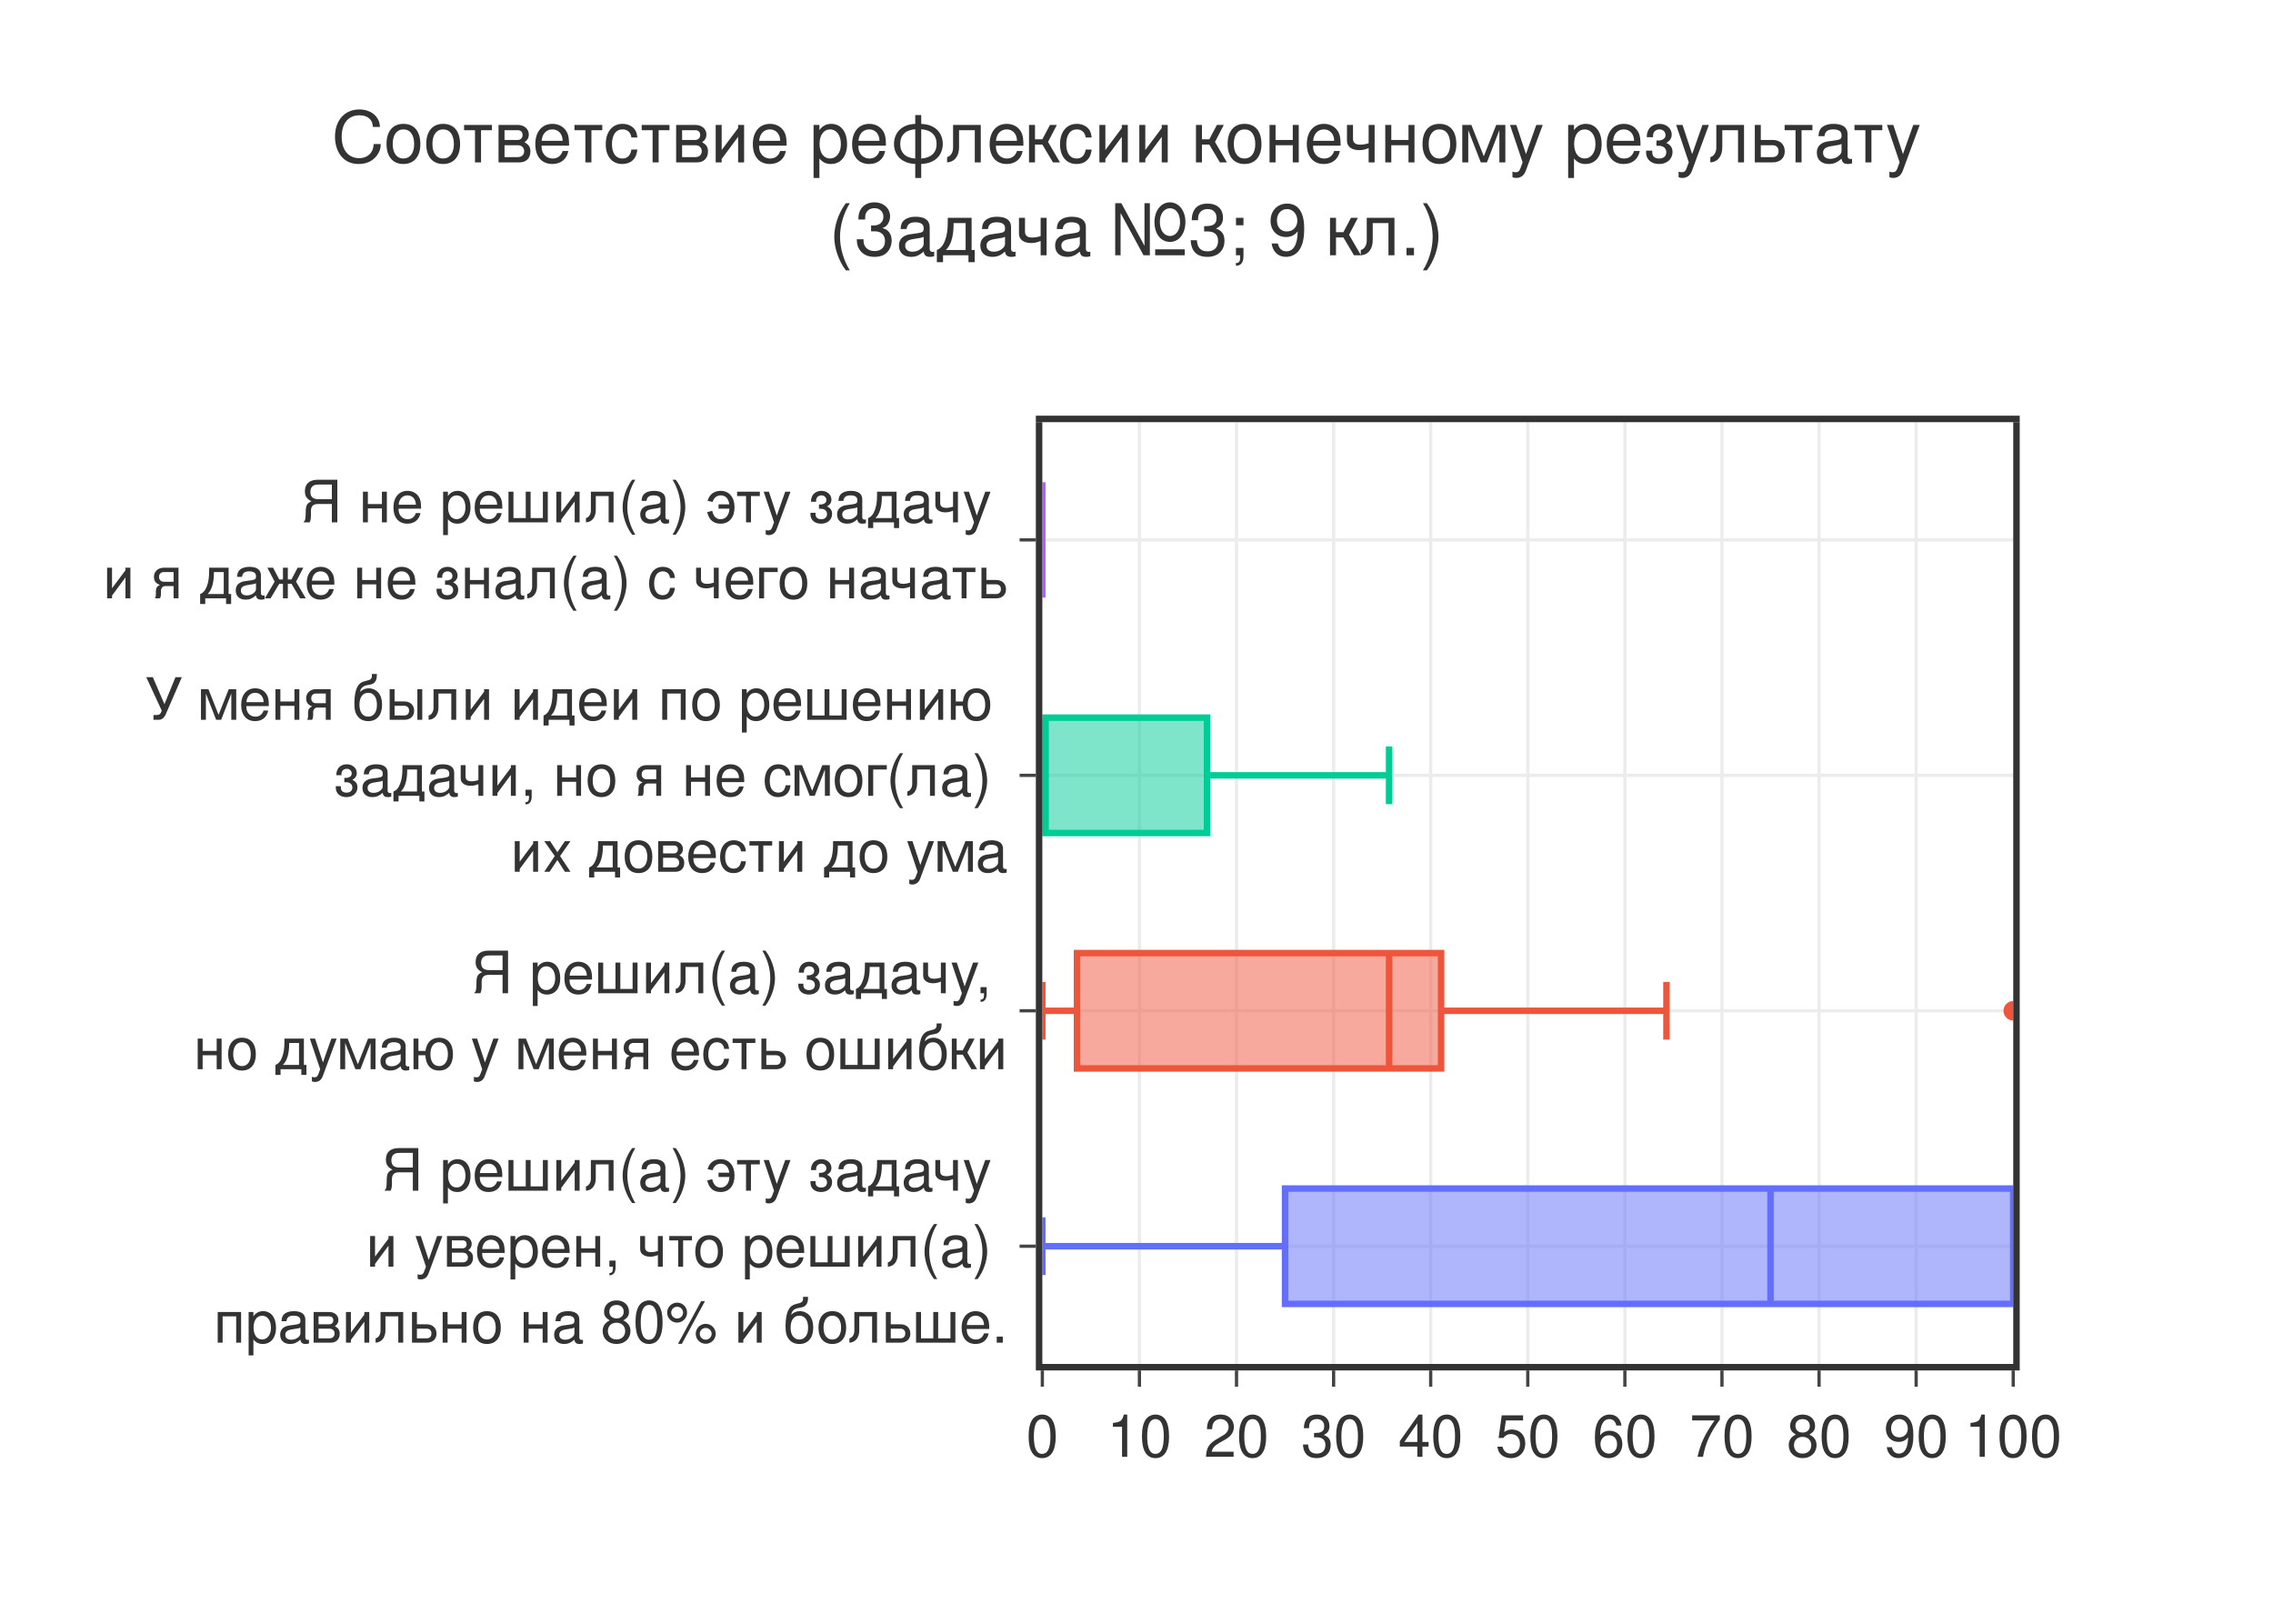
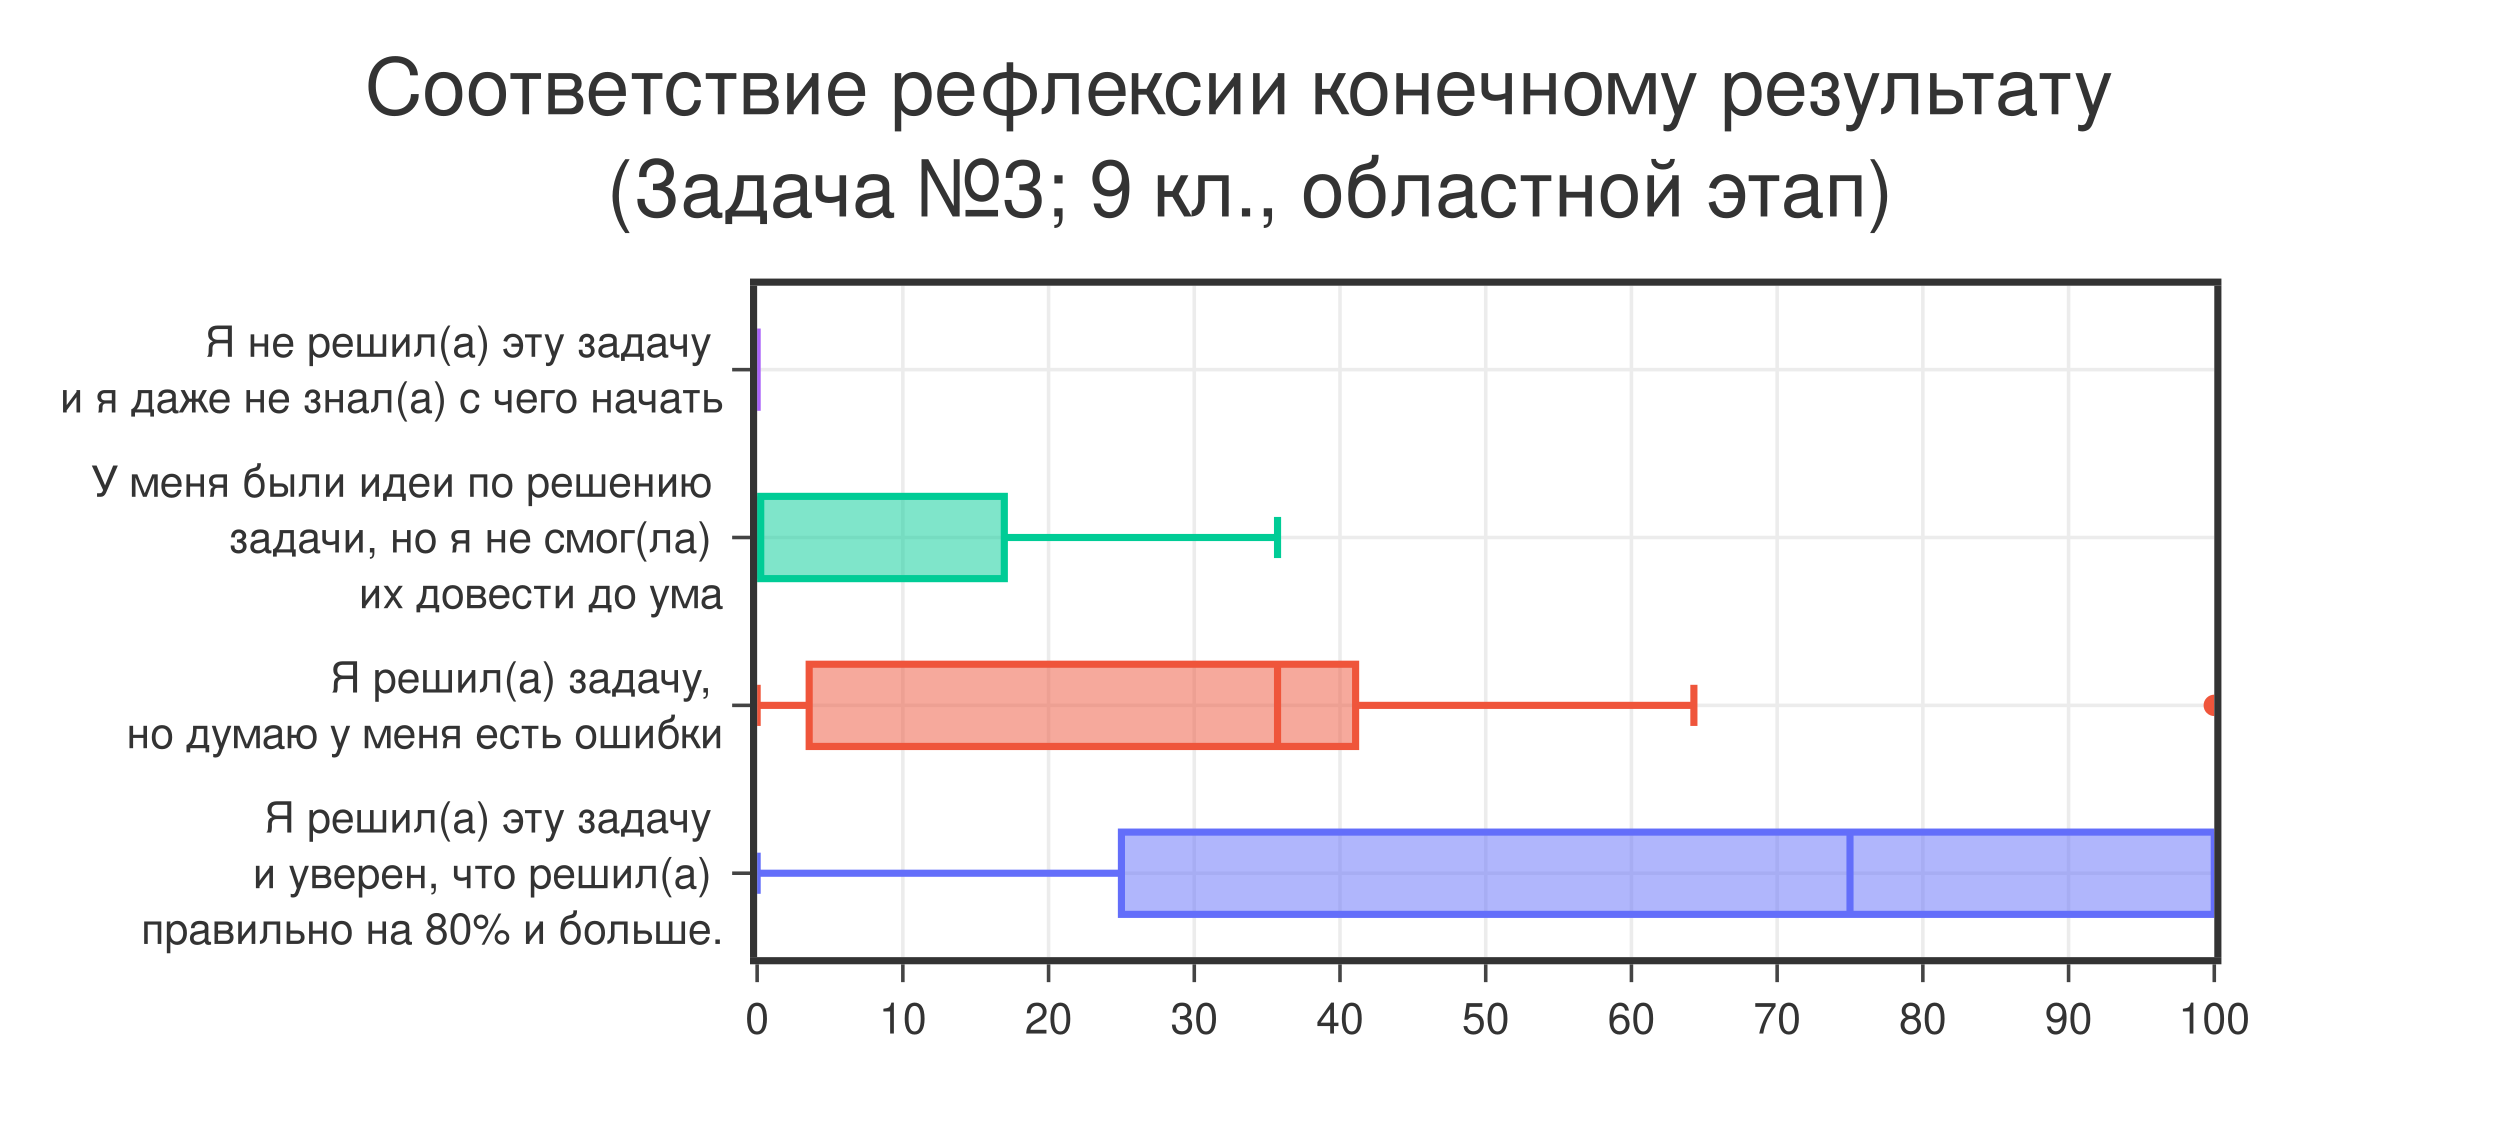
- <svg xmlns="http://www.w3.org/2000/svg" class="main-svg" width="700" height="500" style="" viewBox="0 0 700 500">
-   <rect x="0" y="0" width="700" height="500" style="fill: rgb(255, 255, 255); fill-opacity: 1;" />
-   <defs id="defs-f7bd86">
+ <svg xmlns="http://www.w3.org/2000/svg" class="main-svg" width="700" height="320" style="" viewBox="0 0 700 320">
+   <rect x="0" y="0" width="700" height="320" style="fill: rgb(255, 255, 255); fill-opacity: 1;" />
+   <defs id="defs-b443ca">
    <g class="clips">
-       <clipPath id="clipf7bd86xyplot" class="plotclip">
-         <rect width="299" height="290" />
+       <clipPath id="clipb443caxyplot" class="plotclip">
+         <rect width="408" height="188" />
      </clipPath>
-       <clipPath class="axesclip" id="clipf7bd86x">
-         <rect x="321" y="0" width="299" height="500" />
+       <clipPath class="axesclip" id="clipb443cax">
+         <rect x="212" y="0" width="408" height="320" />
      </clipPath>
-       <clipPath class="axesclip" id="clipf7bd86y">
-         <rect x="0" y="130" width="700" height="290" />
+       <clipPath class="axesclip" id="clipb443cay">
+         <rect x="0" y="80" width="700" height="188" />
      </clipPath>
-       <clipPath class="axesclip" id="clipf7bd86xy">
-         <rect x="321" y="130" width="299" height="290" />
+       <clipPath class="axesclip" id="clipb443caxy">
+         <rect x="212" y="80" width="408" height="188" />
      </clipPath>
    </g>
    <g class="gradients" />
    <g class="patterns" />
  </defs>
  <g class="bglayer" />
  <g class="layer-below">
    <g class="imagelayer" />
    <g class="shapelayer" />
  </g>
  <g class="cartesianlayer">
    <g class="subplot xy">
      <g class="layer-subplot">
        <g class="shapelayer" />
        <g class="imagelayer" />
      </g>
      <g class="minor-gridlayer">
        <g class="x" />
        <g class="y" />
      </g>
      <g class="gridlayer">
        <g class="x">
-           <path class="xgrid crisp" transform="translate(350.9,0)" d="M0,130v290" style="stroke: rgb(236, 236, 236); stroke-opacity: 1; stroke-width: 1px;" />
-           <path class="xgrid crisp" transform="translate(380.8,0)" d="M0,130v290" style="stroke: rgb(236, 236, 236); stroke-opacity: 1; stroke-width: 1px;" />
-           <path class="xgrid crisp" transform="translate(410.7,0)" d="M0,130v290" style="stroke: rgb(236, 236, 236); stroke-opacity: 1; stroke-width: 1px;" />
-           <path class="xgrid crisp" transform="translate(440.6,0)" d="M0,130v290" style="stroke: rgb(236, 236, 236); stroke-opacity: 1; stroke-width: 1px;" />
-           <path class="xgrid crisp" transform="translate(470.5,0)" d="M0,130v290" style="stroke: rgb(236, 236, 236); stroke-opacity: 1; stroke-width: 1px;" />
-           <path class="xgrid crisp" transform="translate(500.4,0)" d="M0,130v290" style="stroke: rgb(236, 236, 236); stroke-opacity: 1; stroke-width: 1px;" />
-           <path class="xgrid crisp" transform="translate(530.3,0)" d="M0,130v290" style="stroke: rgb(236, 236, 236); stroke-opacity: 1; stroke-width: 1px;" />
-           <path class="xgrid crisp" transform="translate(560.2,0)" d="M0,130v290" style="stroke: rgb(236, 236, 236); stroke-opacity: 1; stroke-width: 1px;" />
-           <path class="xgrid crisp" transform="translate(590.1,0)" d="M0,130v290" style="stroke: rgb(236, 236, 236); stroke-opacity: 1; stroke-width: 1px;" />
+           <path class="xgrid crisp" transform="translate(252.8,0)" d="M0,80v188" style="stroke: rgb(236, 236, 236); stroke-opacity: 1; stroke-width: 1px;" />
+           <path class="xgrid crisp" transform="translate(293.6,0)" d="M0,80v188" style="stroke: rgb(236, 236, 236); stroke-opacity: 1; stroke-width: 1px;" />
+           <path class="xgrid crisp" transform="translate(334.4,0)" d="M0,80v188" style="stroke: rgb(236, 236, 236); stroke-opacity: 1; stroke-width: 1px;" />
+           <path class="xgrid crisp" transform="translate(375.2,0)" d="M0,80v188" style="stroke: rgb(236, 236, 236); stroke-opacity: 1; stroke-width: 1px;" />
+           <path class="xgrid crisp" transform="translate(416,0)" d="M0,80v188" style="stroke: rgb(236, 236, 236); stroke-opacity: 1; stroke-width: 1px;" />
+           <path class="xgrid crisp" transform="translate(456.8,0)" d="M0,80v188" style="stroke: rgb(236, 236, 236); stroke-opacity: 1; stroke-width: 1px;" />
+           <path class="xgrid crisp" transform="translate(497.6,0)" d="M0,80v188" style="stroke: rgb(236, 236, 236); stroke-opacity: 1; stroke-width: 1px;" />
+           <path class="xgrid crisp" transform="translate(538.4,0)" d="M0,80v188" style="stroke: rgb(236, 236, 236); stroke-opacity: 1; stroke-width: 1px;" />
+           <path class="xgrid crisp" transform="translate(579.2,0)" d="M0,80v188" style="stroke: rgb(236, 236, 236); stroke-opacity: 1; stroke-width: 1px;" />
        </g>
        <g class="y">
-           <path class="ygrid crisp" transform="translate(0,383.75)" d="M321,0h299" style="stroke: rgb(236, 236, 236); stroke-opacity: 1; stroke-width: 1px;" />
-           <path class="ygrid crisp" transform="translate(0,311.25)" d="M321,0h299" style="stroke: rgb(236, 236, 236); stroke-opacity: 1; stroke-width: 1px;" />
-           <path class="ygrid crisp" transform="translate(0,238.75)" d="M321,0h299" style="stroke: rgb(236, 236, 236); stroke-opacity: 1; stroke-width: 1px;" />
-           <path class="ygrid crisp" transform="translate(0,166.25)" d="M321,0h299" style="stroke: rgb(236, 236, 236); stroke-opacity: 1; stroke-width: 1px;" />
+           <path class="ygrid crisp" transform="translate(0,244.5)" d="M212,0h408" style="stroke: rgb(236, 236, 236); stroke-opacity: 1; stroke-width: 1px;" />
+           <path class="ygrid crisp" transform="translate(0,197.5)" d="M212,0h408" style="stroke: rgb(236, 236, 236); stroke-opacity: 1; stroke-width: 1px;" />
+           <path class="ygrid crisp" transform="translate(0,150.5)" d="M212,0h408" style="stroke: rgb(236, 236, 236); stroke-opacity: 1; stroke-width: 1px;" />
+           <path class="ygrid crisp" transform="translate(0,103.5)" d="M212,0h408" style="stroke: rgb(236, 236, 236); stroke-opacity: 1; stroke-width: 1px;" />
        </g>
      </g>
      <g class="zerolinelayer" />
      <path class="xlines-below" />
      <path class="ylines-below" />
      <g class="overlines-below" />
      <g class="xaxislayer-below" />
      <g class="yaxislayer-below" />
      <g class="overaxes-below" />
-       <g class="plot" transform="translate(321,130)" clip-path="url(#clipf7bd86xyplot)">
+       <g class="plot" transform="translate(212,80)" clip-path="url(#clipb443caxyplot)">
        <g class="boxlayer mlayer">
          <g class="trace boxes" style="opacity: 1;">
-             <path class="box" d="M224.25,271.51V235.99M74.75,271.51V235.99H299V271.51ZM74.75,253.75H0M299,253.75H299M0,262.63V244.87M299,262.63V244.87" style="vector-effect: non-scaling-stroke; stroke-width: 2px; stroke: rgb(99, 110, 250); stroke-opacity: 1; fill: rgb(99, 110, 250); fill-opacity: 0.5;" />
+             <path class="box" d="M306,176.02V152.99M102,176.02V152.99H408V176.02ZM102,164.5H0M408,164.5H408M0,170.26V158.74M408,170.26V158.74" style="vector-effect: non-scaling-stroke; stroke-width: 2px; stroke: rgb(99, 110, 250); stroke-opacity: 1; fill: rgb(99, 110, 250); fill-opacity: 0.5;" />
            <g class="points" />
          </g>
          <g class="trace boxes" style="opacity: 1;">
-             <path class="box" d="M106.79,199.01V163.49M10.68,199.01V163.49H122.8V199.01ZM10.68,181.25H0M122.8,181.25H192.21M0,190.13V172.37M192.21,190.13V172.37" style="vector-effect: non-scaling-stroke; stroke-width: 2px; stroke: rgb(239, 85, 59); stroke-opacity: 1; fill: rgb(239, 85, 59); fill-opacity: 0.5;" />
+             <path class="box" d="M145.71,129.01V105.99M14.57,129.01V105.99H167.57V129.01ZM14.57,117.5H0M167.57,117.5H262.29M0,123.26V111.74M262.29,123.26V111.74" style="vector-effect: non-scaling-stroke; stroke-width: 2px; stroke: rgb(239, 85, 59); stroke-opacity: 1; fill: rgb(239, 85, 59); fill-opacity: 0.5;" />
            <g class="points">
-               <path class="point" transform="translate(299,181.25)" d="M3,0A3,3 0 1,1 0,-3A3,3 0 0,1 3,0Z" style="opacity: 1; stroke-width: 0px; fill: rgb(239, 85, 59); fill-opacity: 1;" />
+               <path class="point" transform="translate(408,117.5)" d="M3,0A3,3 0 1,1 0,-3A3,3 0 0,1 3,0Z" style="opacity: 1; stroke-width: 0px; fill: rgb(239, 85, 59); fill-opacity: 1;" />
            </g>
          </g>
          <g class="trace boxes" style="opacity: 1;">
-             <path class="box" d="M1,126.51V90.99M0,126.51V90.99H50.72V126.51ZM0,108.75H0M50.72,108.75H106.79M0,117.63V99.87M106.79,117.63V99.87" style="vector-effect: non-scaling-stroke; stroke-width: 2px; stroke: rgb(0, 204, 150); stroke-opacity: 1; fill: rgb(0, 204, 150); fill-opacity: 0.5;" />
+             <path class="box" d="M1,82.02V58.99M0,82.02V58.99H69.21V82.02ZM0,70.5H0M69.21,70.5H145.71M0,76.26V64.74M145.71,76.26V64.74" style="vector-effect: non-scaling-stroke; stroke-width: 2px; stroke: rgb(0, 204, 150); stroke-opacity: 1; fill: rgb(0, 204, 150); fill-opacity: 0.5;" />
            <g class="points" />
          </g>
          <g class="trace boxes" style="opacity: 1;">
-             <path class="box" d="M0,54.01V18.49M0,54.01V18.49H0V54.01ZM0,36.25H0M0,36.25H0M0,45.13V27.37M0,45.13V27.37" style="vector-effect: non-scaling-stroke; stroke-width: 2px; stroke: rgb(171, 99, 250); stroke-opacity: 1; fill: rgb(171, 99, 250); fill-opacity: 0.5;" />
+             <path class="box" d="M0,35.02V11.98M0,35.02V11.98H0V35.02ZM0,23.5H0M0,23.5H0M0,29.26V17.74M0,29.26V17.74" style="vector-effect: non-scaling-stroke; stroke-width: 2px; stroke: rgb(171, 99, 250); stroke-opacity: 1; fill: rgb(171, 99, 250); fill-opacity: 0.5;" />
            <g class="points" />
          </g>
        </g>
      </g>
      <g class="overplot" />
-       <path class="xlines-above crisp" d="M319,421H622M319,129H622" style="fill: none; stroke-width: 2px; stroke: rgb(51, 51, 51); stroke-opacity: 1;" />
-       <path class="ylines-above crisp" d="M320,130V420M621,130V420" style="fill: none; stroke-width: 2px; stroke: rgb(51, 51, 51); stroke-opacity: 1;" />
+       <path class="xlines-above crisp" d="M210,269H622M210,79H622" style="fill: none; stroke-width: 2px; stroke: rgb(51, 51, 51); stroke-opacity: 1;" />
+       <path class="ylines-above crisp" d="M211,80V268M621,80V268" style="fill: none; stroke-width: 2px; stroke: rgb(51, 51, 51); stroke-opacity: 1;" />
      <g class="overlines-above" />
      <g class="xaxislayer-above">
-         <path class="xtick ticks crisp" d="M0,422v5" transform="translate(321,0)" style="stroke: rgb(68, 68, 68); stroke-opacity: 1; stroke-width: 1px;" />
-         <path class="xtick ticks crisp" d="M0,422v5" transform="translate(350.9,0)" style="stroke: rgb(68, 68, 68); stroke-opacity: 1; stroke-width: 1px;" />
-         <path class="xtick ticks crisp" d="M0,422v5" transform="translate(380.8,0)" style="stroke: rgb(68, 68, 68); stroke-opacity: 1; stroke-width: 1px;" />
-         <path class="xtick ticks crisp" d="M0,422v5" transform="translate(410.7,0)" style="stroke: rgb(68, 68, 68); stroke-opacity: 1; stroke-width: 1px;" />
-         <path class="xtick ticks crisp" d="M0,422v5" transform="translate(440.6,0)" style="stroke: rgb(68, 68, 68); stroke-opacity: 1; stroke-width: 1px;" />
-         <path class="xtick ticks crisp" d="M0,422v5" transform="translate(470.5,0)" style="stroke: rgb(68, 68, 68); stroke-opacity: 1; stroke-width: 1px;" />
-         <path class="xtick ticks crisp" d="M0,422v5" transform="translate(500.4,0)" style="stroke: rgb(68, 68, 68); stroke-opacity: 1; stroke-width: 1px;" />
-         <path class="xtick ticks crisp" d="M0,422v5" transform="translate(530.3,0)" style="stroke: rgb(68, 68, 68); stroke-opacity: 1; stroke-width: 1px;" />
-         <path class="xtick ticks crisp" d="M0,422v5" transform="translate(560.2,0)" style="stroke: rgb(68, 68, 68); stroke-opacity: 1; stroke-width: 1px;" />
-         <path class="xtick ticks crisp" d="M0,422v5" transform="translate(590.1,0)" style="stroke: rgb(68, 68, 68); stroke-opacity: 1; stroke-width: 1px;" />
-         <path class="xtick ticks crisp" d="M0,422v5" transform="translate(620,0)" style="stroke: rgb(68, 68, 68); stroke-opacity: 1; stroke-width: 1px;" />
+         <path class="xtick ticks crisp" d="M0,270v5" transform="translate(212,0)" style="stroke: rgb(68, 68, 68); stroke-opacity: 1; stroke-width: 1px;" />
+         <path class="xtick ticks crisp" d="M0,270v5" transform="translate(252.8,0)" style="stroke: rgb(68, 68, 68); stroke-opacity: 1; stroke-width: 1px;" />
+         <path class="xtick ticks crisp" d="M0,270v5" transform="translate(293.6,0)" style="stroke: rgb(68, 68, 68); stroke-opacity: 1; stroke-width: 1px;" />
+         <path class="xtick ticks crisp" d="M0,270v5" transform="translate(334.4,0)" style="stroke: rgb(68, 68, 68); stroke-opacity: 1; stroke-width: 1px;" />
+         <path class="xtick ticks crisp" d="M0,270v5" transform="translate(375.2,0)" style="stroke: rgb(68, 68, 68); stroke-opacity: 1; stroke-width: 1px;" />
+         <path class="xtick ticks crisp" d="M0,270v5" transform="translate(416,0)" style="stroke: rgb(68, 68, 68); stroke-opacity: 1; stroke-width: 1px;" />
+         <path class="xtick ticks crisp" d="M0,270v5" transform="translate(456.8,0)" style="stroke: rgb(68, 68, 68); stroke-opacity: 1; stroke-width: 1px;" />
+         <path class="xtick ticks crisp" d="M0,270v5" transform="translate(497.6,0)" style="stroke: rgb(68, 68, 68); stroke-opacity: 1; stroke-width: 1px;" />
+         <path class="xtick ticks crisp" d="M0,270v5" transform="translate(538.4,0)" style="stroke: rgb(68, 68, 68); stroke-opacity: 1; stroke-width: 1px;" />
+         <path class="xtick ticks crisp" d="M0,270v5" transform="translate(579.2,0)" style="stroke: rgb(68, 68, 68); stroke-opacity: 1; stroke-width: 1px;" />
+         <path class="xtick ticks crisp" d="M0,270v5" transform="translate(620,0)" style="stroke: rgb(68, 68, 68); stroke-opacity: 1; stroke-width: 1px;" />
        <g class="xtick">
-           <text text-anchor="middle" x="0" y="448.6" transform="translate(321,0)" style="font-family: Helvetica; font-size: 18px; fill: rgb(51, 51, 51); fill-opacity: 1; white-space: pre; opacity: 1;">0</text>
+           <text text-anchor="middle" x="0" y="289.4" transform="translate(212,0)" style="font-family: Helvetica; font-size: 12px; fill: rgb(51, 51, 51); fill-opacity: 1; white-space: pre; opacity: 1;">0</text>
        </g>
        <g class="xtick">
-           <text text-anchor="middle" x="0" y="448.6" style="font-family: Helvetica; font-size: 18px; fill: rgb(51, 51, 51); fill-opacity: 1; white-space: pre; opacity: 1;" transform="translate(350.9,0)">10</text>
+           <text text-anchor="middle" x="0" y="289.4" style="font-family: Helvetica; font-size: 12px; fill: rgb(51, 51, 51); fill-opacity: 1; white-space: pre; opacity: 1;" transform="translate(252.8,0)">10</text>
        </g>
        <g class="xtick">
-           <text text-anchor="middle" x="0" y="448.6" style="font-family: Helvetica; font-size: 18px; fill: rgb(51, 51, 51); fill-opacity: 1; white-space: pre; opacity: 1;" transform="translate(380.8,0)">20</text>
+           <text text-anchor="middle" x="0" y="289.4" style="font-family: Helvetica; font-size: 12px; fill: rgb(51, 51, 51); fill-opacity: 1; white-space: pre; opacity: 1;" transform="translate(293.6,0)">20</text>
        </g>
        <g class="xtick">
-           <text text-anchor="middle" x="0" y="448.6" style="font-family: Helvetica; font-size: 18px; fill: rgb(51, 51, 51); fill-opacity: 1; white-space: pre; opacity: 1;" transform="translate(410.7,0)">30</text>
+           <text text-anchor="middle" x="0" y="289.4" style="font-family: Helvetica; font-size: 12px; fill: rgb(51, 51, 51); fill-opacity: 1; white-space: pre; opacity: 1;" transform="translate(334.4,0)">30</text>
        </g>
        <g class="xtick">
-           <text text-anchor="middle" x="0" y="448.6" style="font-family: Helvetica; font-size: 18px; fill: rgb(51, 51, 51); fill-opacity: 1; white-space: pre; opacity: 1;" transform="translate(440.6,0)">40</text>
+           <text text-anchor="middle" x="0" y="289.4" style="font-family: Helvetica; font-size: 12px; fill: rgb(51, 51, 51); fill-opacity: 1; white-space: pre; opacity: 1;" transform="translate(375.2,0)">40</text>
        </g>
        <g class="xtick">
-           <text text-anchor="middle" x="0" y="448.6" style="font-family: Helvetica; font-size: 18px; fill: rgb(51, 51, 51); fill-opacity: 1; white-space: pre; opacity: 1;" transform="translate(470.5,0)">50</text>
+           <text text-anchor="middle" x="0" y="289.4" style="font-family: Helvetica; font-size: 12px; fill: rgb(51, 51, 51); fill-opacity: 1; white-space: pre; opacity: 1;" transform="translate(416,0)">50</text>
        </g>
        <g class="xtick">
-           <text text-anchor="middle" x="0" y="448.6" style="font-family: Helvetica; font-size: 18px; fill: rgb(51, 51, 51); fill-opacity: 1; white-space: pre; opacity: 1;" transform="translate(500.4,0)">60</text>
+           <text text-anchor="middle" x="0" y="289.4" style="font-family: Helvetica; font-size: 12px; fill: rgb(51, 51, 51); fill-opacity: 1; white-space: pre; opacity: 1;" transform="translate(456.8,0)">60</text>
        </g>
        <g class="xtick">
-           <text text-anchor="middle" x="0" y="448.6" style="font-family: Helvetica; font-size: 18px; fill: rgb(51, 51, 51); fill-opacity: 1; white-space: pre; opacity: 1;" transform="translate(530.3,0)">70</text>
+           <text text-anchor="middle" x="0" y="289.4" style="font-family: Helvetica; font-size: 12px; fill: rgb(51, 51, 51); fill-opacity: 1; white-space: pre; opacity: 1;" transform="translate(497.6,0)">70</text>
        </g>
        <g class="xtick">
-           <text text-anchor="middle" x="0" y="448.6" style="font-family: Helvetica; font-size: 18px; fill: rgb(51, 51, 51); fill-opacity: 1; white-space: pre; opacity: 1;" transform="translate(560.2,0)">80</text>
+           <text text-anchor="middle" x="0" y="289.4" style="font-family: Helvetica; font-size: 12px; fill: rgb(51, 51, 51); fill-opacity: 1; white-space: pre; opacity: 1;" transform="translate(538.4,0)">80</text>
        </g>
        <g class="xtick">
-           <text text-anchor="middle" x="0" y="448.6" style="font-family: Helvetica; font-size: 18px; fill: rgb(51, 51, 51); fill-opacity: 1; white-space: pre; opacity: 1;" transform="translate(590.1,0)">90</text>
+           <text text-anchor="middle" x="0" y="289.4" style="font-family: Helvetica; font-size: 12px; fill: rgb(51, 51, 51); fill-opacity: 1; white-space: pre; opacity: 1;" transform="translate(579.2,0)">90</text>
        </g>
        <g class="xtick">
-           <text text-anchor="middle" x="0" y="448.6" style="font-family: Helvetica; font-size: 18px; fill: rgb(51, 51, 51); fill-opacity: 1; white-space: pre; opacity: 1;" transform="translate(620,0)">100</text>
+           <text text-anchor="middle" x="0" y="289.4" style="font-family: Helvetica; font-size: 12px; fill: rgb(51, 51, 51); fill-opacity: 1; white-space: pre; opacity: 1;" transform="translate(620,0)">100</text>
        </g>
      </g>
      <g class="yaxislayer-above">
-         <path class="ytick ticks crisp" d="M319,0h-5" transform="translate(0,383.75)" style="stroke: rgb(68, 68, 68); stroke-opacity: 1; stroke-width: 1px;" />
-         <path class="ytick ticks crisp" d="M319,0h-5" transform="translate(0,311.25)" style="stroke: rgb(68, 68, 68); stroke-opacity: 1; stroke-width: 1px;" />
-         <path class="ytick ticks crisp" d="M319,0h-5" transform="translate(0,238.75)" style="stroke: rgb(68, 68, 68); stroke-opacity: 1; stroke-width: 1px;" />
-         <path class="ytick ticks crisp" d="M319,0h-5" transform="translate(0,166.25)" style="stroke: rgb(68, 68, 68); stroke-opacity: 1; stroke-width: 1px;" />
+         <path class="ytick ticks crisp" d="M210,0h-5" transform="translate(0,244.5)" style="stroke: rgb(68, 68, 68); stroke-opacity: 1; stroke-width: 1px;" />
+         <path class="ytick ticks crisp" d="M210,0h-5" transform="translate(0,197.5)" style="stroke: rgb(68, 68, 68); stroke-opacity: 1; stroke-width: 1px;" />
+         <path class="ytick ticks crisp" d="M210,0h-5" transform="translate(0,150.5)" style="stroke: rgb(68, 68, 68); stroke-opacity: 1; stroke-width: 1px;" />
+         <path class="ytick ticks crisp" d="M210,0h-5" transform="translate(0,103.5)" style="stroke: rgb(68, 68, 68); stroke-opacity: 1; stroke-width: 1px;" />
        <g class="ytick">
-           <text text-anchor="end" x="310.4" y="6.3" transform="translate(0,383.75)translate(0,-23.4)" style="font-family: Helvetica; font-size: 18px; fill: rgb(51, 51, 51); fill-opacity: 1; white-space: pre; opacity: 1;">
-             <tspan class="line" dy="0em" x="310.4" y="6.3">Я решил(а) эту задачу</tspan>
-             <tspan class="line" dy="1.3em" x="310.4" y="6.3">и уверен, что решил(а)</tspan>
-             <tspan class="line" dy="2.6em" x="310.4" y="6.3">правильно на 80% и больше.</tspan>
+           <text text-anchor="end" x="202.6" y="4.2" transform="translate(0,244.5)translate(0,-15.6)" style="font-family: Helvetica; font-size: 12px; fill: rgb(51, 51, 51); fill-opacity: 1; white-space: pre; opacity: 1;">
+             <tspan class="line" dy="0em" x="202.6" y="4.2">Я решил(а) эту задачу</tspan>
+             <tspan class="line" dy="1.3em" x="202.6" y="4.2">и уверен, что решил(а)</tspan>
+             <tspan class="line" dy="2.6em" x="202.6" y="4.2">правильно на 80% и больше.</tspan>
          </text>
        </g>
        <g class="ytick">
-           <text text-anchor="end" x="310.4" y="6.3" transform="translate(0,311.25)translate(0,-11.7)" style="font-family: Helvetica; font-size: 18px; fill: rgb(51, 51, 51); fill-opacity: 1; white-space: pre; opacity: 1;">
-             <tspan class="line" dy="0em" x="310.4" y="6.3">Я решил(а) задачу,</tspan>
-             <tspan class="line" dy="1.3em" x="310.4" y="6.3">но думаю у меня есть ошибки</tspan>
+           <text text-anchor="end" x="202.6" y="4.2" transform="translate(0,197.5)translate(0,-7.8)" style="font-family: Helvetica; font-size: 12px; fill: rgb(51, 51, 51); fill-opacity: 1; white-space: pre; opacity: 1;">
+             <tspan class="line" dy="0em" x="202.6" y="4.2">Я решил(а) задачу,</tspan>
+             <tspan class="line" dy="1.3em" x="202.6" y="4.2">но думаю у меня есть ошибки</tspan>
          </text>
        </g>
        <g class="ytick">
-           <text text-anchor="end" x="310.4" y="6.3" transform="translate(0,238.75)translate(0,-23.4)" style="font-family: Helvetica; font-size: 18px; fill: rgb(51, 51, 51); fill-opacity: 1; white-space: pre; opacity: 1;">
-             <tspan class="line" dy="0em" x="310.4" y="6.3">У меня были идеи по решению</tspan>
-             <tspan class="line" dy="1.3em" x="310.4" y="6.3">задачи, но я не смог(ла)</tspan>
-             <tspan class="line" dy="2.6em" x="310.4" y="6.3">их довести до ума</tspan>
+           <text text-anchor="end" x="202.6" y="4.2" transform="translate(0,150.5)translate(0,-15.6)" style="font-family: Helvetica; font-size: 12px; fill: rgb(51, 51, 51); fill-opacity: 1; white-space: pre; opacity: 1;">
+             <tspan class="line" dy="0em" x="202.6" y="4.2">У меня были идеи по решению</tspan>
+             <tspan class="line" dy="1.3em" x="202.6" y="4.2">задачи, но я не смог(ла)</tspan>
+             <tspan class="line" dy="2.6em" x="202.6" y="4.2">их довести до ума</tspan>
          </text>
        </g>
        <g class="ytick">
-           <text text-anchor="end" x="310.4" y="6.3" transform="translate(0,166.25)translate(0,-11.7)" style="font-family: Helvetica; font-size: 18px; fill: rgb(51, 51, 51); fill-opacity: 1; white-space: pre; opacity: 1;">
-             <tspan class="line" dy="0em" x="310.4" y="6.3">Я не решил(а) эту задачу</tspan>
-             <tspan class="line" dy="1.3em" x="310.4" y="6.3">и я даже не знал(а) с чего начать</tspan>
+           <text text-anchor="end" x="202.6" y="4.2" transform="translate(0,103.5)translate(0,-7.8)" style="font-family: Helvetica; font-size: 12px; fill: rgb(51, 51, 51); fill-opacity: 1; white-space: pre; opacity: 1;">
+             <tspan class="line" dy="0em" x="202.6" y="4.2">Я не решил(а) эту задачу</tspan>
+             <tspan class="line" dy="1.3em" x="202.6" y="4.2">и я даже не знал(а) с чего начать</tspan>
          </text>
        </g>
      </g>
      <g class="overaxes-above" />
    </g>
  </g>
  <g class="polarlayer" />
  <g class="smithlayer" />
  <g class="ternarylayer" />
  <g class="geolayer" />
  <g class="funnelarealayer" />
  <g class="pielayer" />
  <g class="iciclelayer" />
  <g class="treemaplayer" />
  <g class="sunburstlayer" />
  <g class="glimages" />
-   <defs id="topdefs-f7bd86">
+   <defs id="topdefs-b443ca">
    <g class="clips" />
  </defs>
  <g class="layer-above">
    <g class="imagelayer" />
    <g class="shapelayer" />
  </g>
  <g class="infolayer">
    <g class="g-gtitle">
-       <text class="gtitle" x="350" y="50" text-anchor="middle" dy="0.7em" style="font-family: Helvetica; font-size: 22px; fill: rgb(51, 51, 51); opacity: 1; font-weight: normal; white-space: pre;">
-         <tspan class="line" dy="0em" x="350" y="50">Соответствие рефлексии конечному результату</tspan>
-         <tspan class="line" dy="1.3em" x="350" y="50">(Задача №3; 9 кл.)</tspan>
+       <text class="gtitle" x="350" y="32" text-anchor="middle" dy="0.7em" style="font-family: Helvetica; font-size: 22px; fill: rgb(51, 51, 51); opacity: 1; font-weight: normal; white-space: pre;">
+         <tspan class="line" dy="0em" x="350" y="32">Соответствие рефлексии конечному результату</tspan>
+         <tspan class="line" dy="1.3em" x="350" y="32">(Задача №3; 9 кл., областной этап)</tspan>
      </text>
    </g>
    <g class="g-xtitle" />
    <g class="g-ytitle" />
  </g>
</svg>
